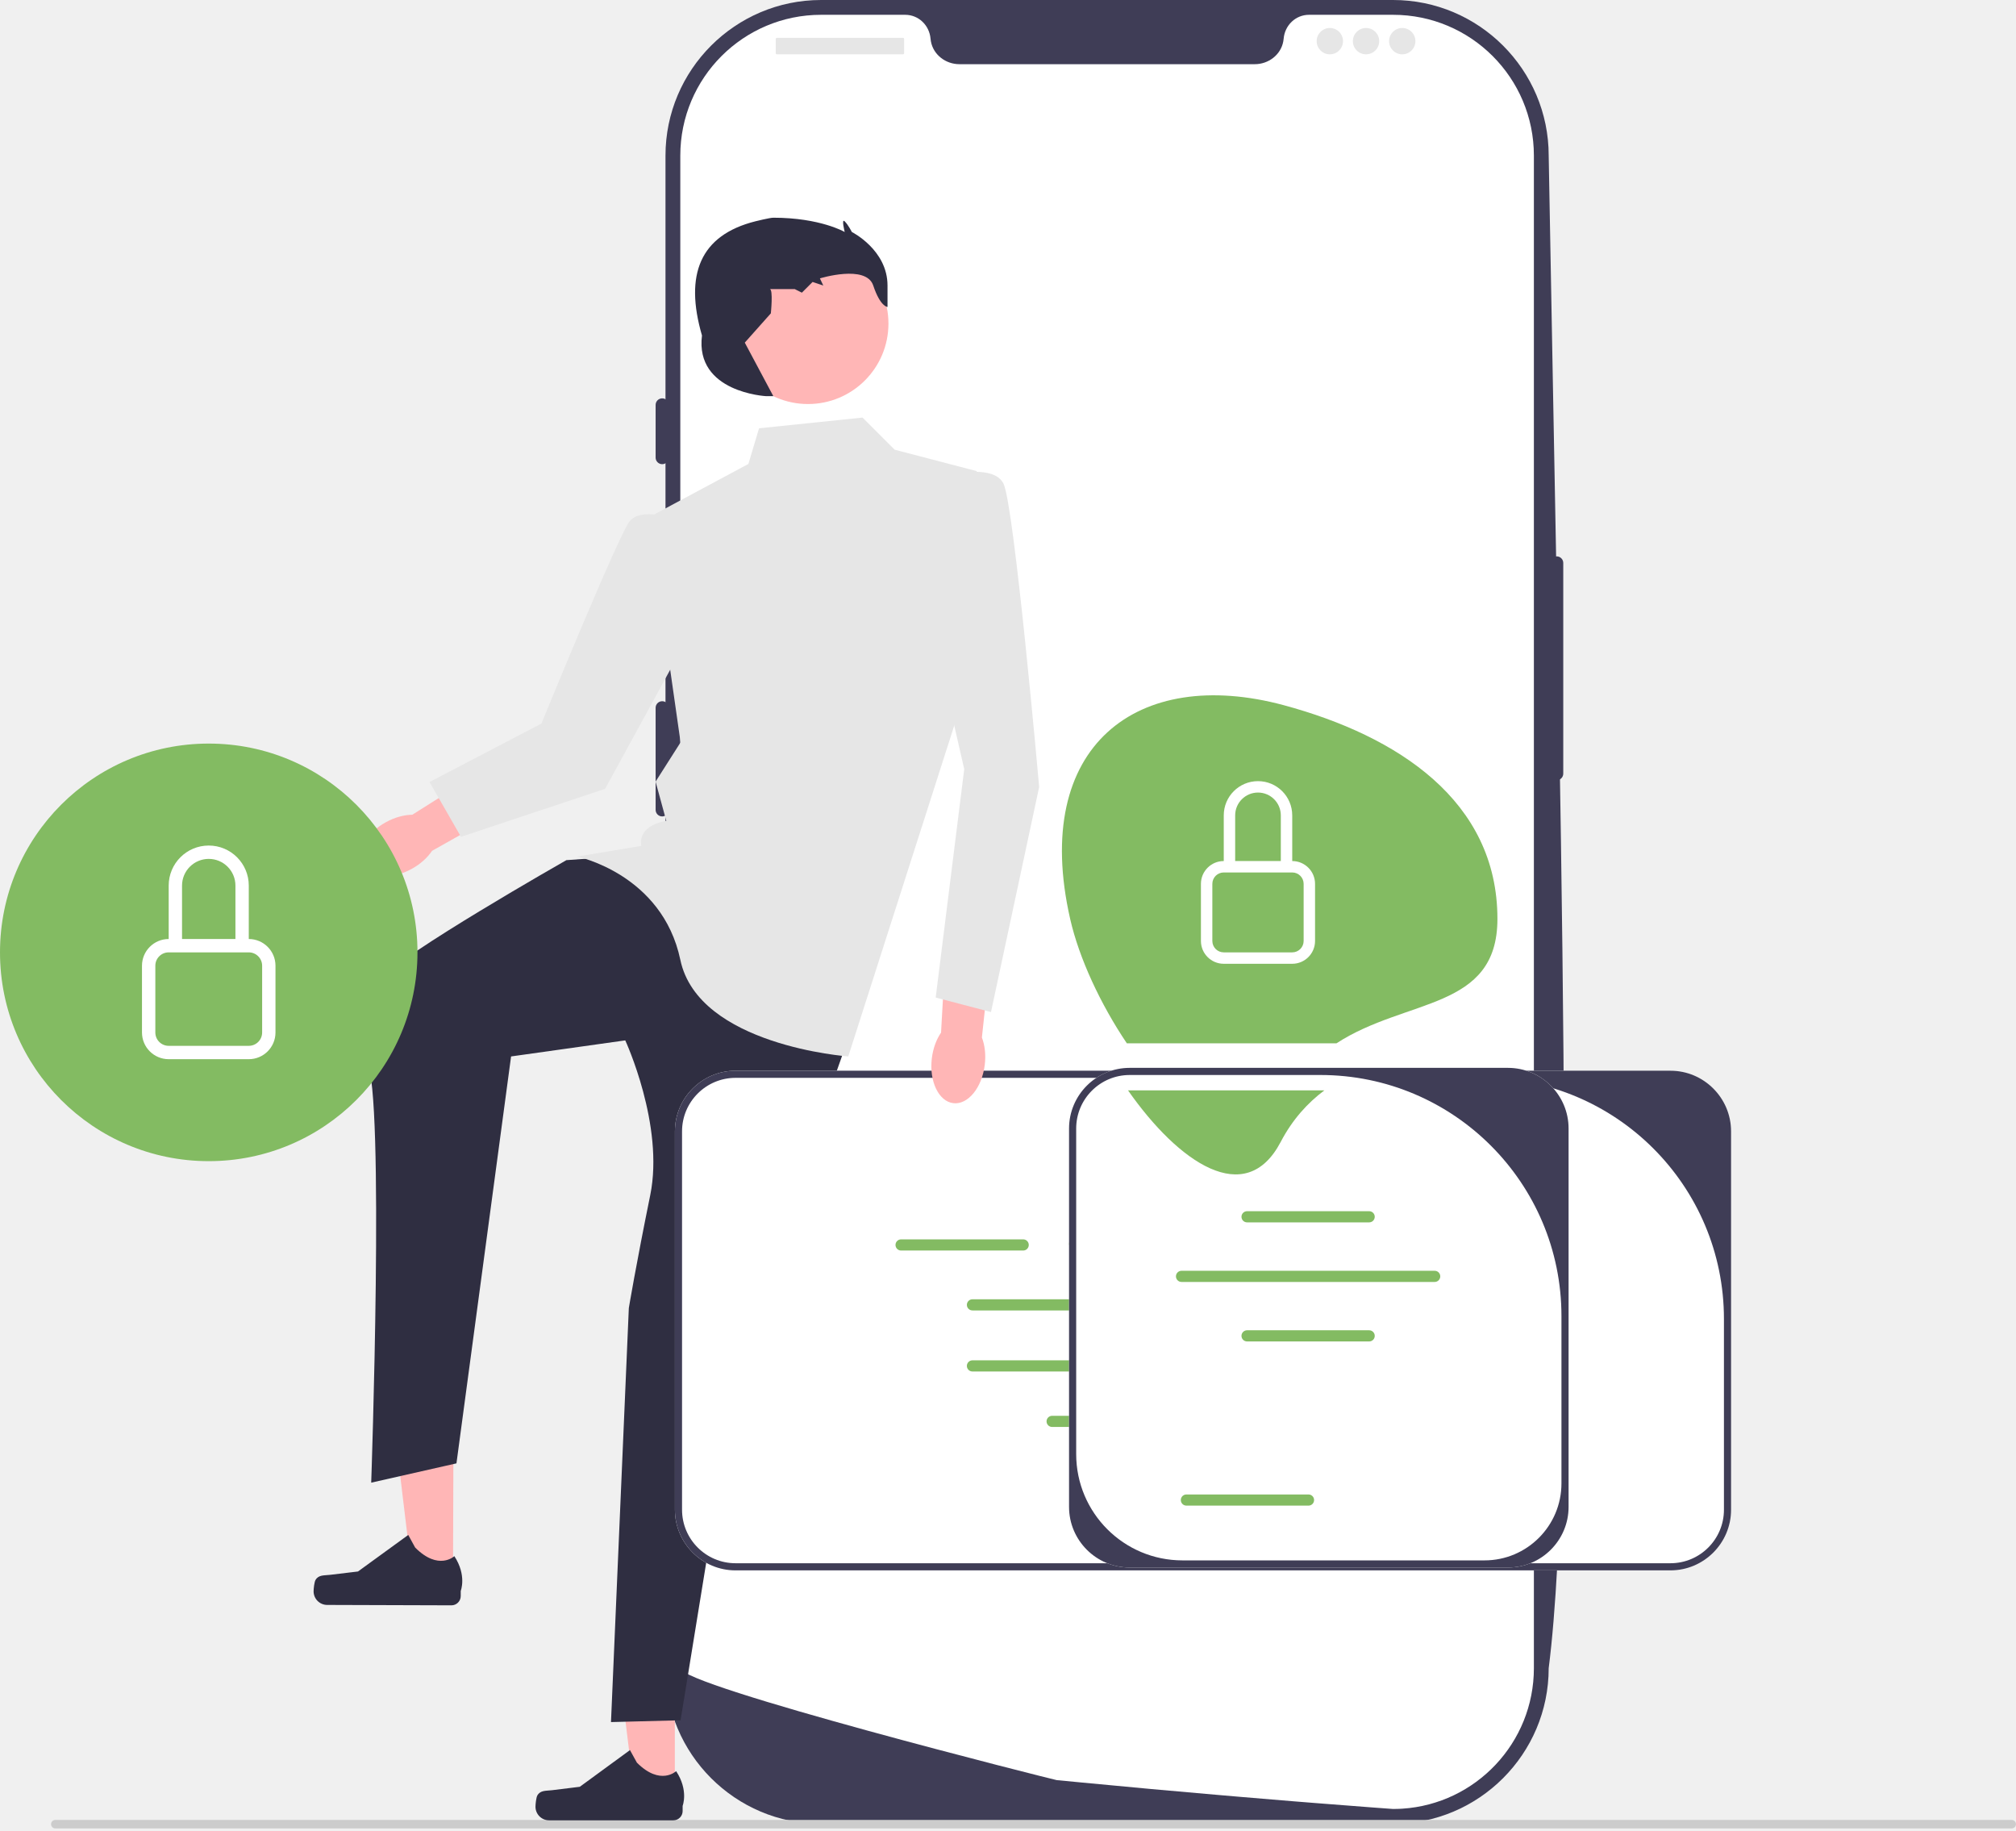
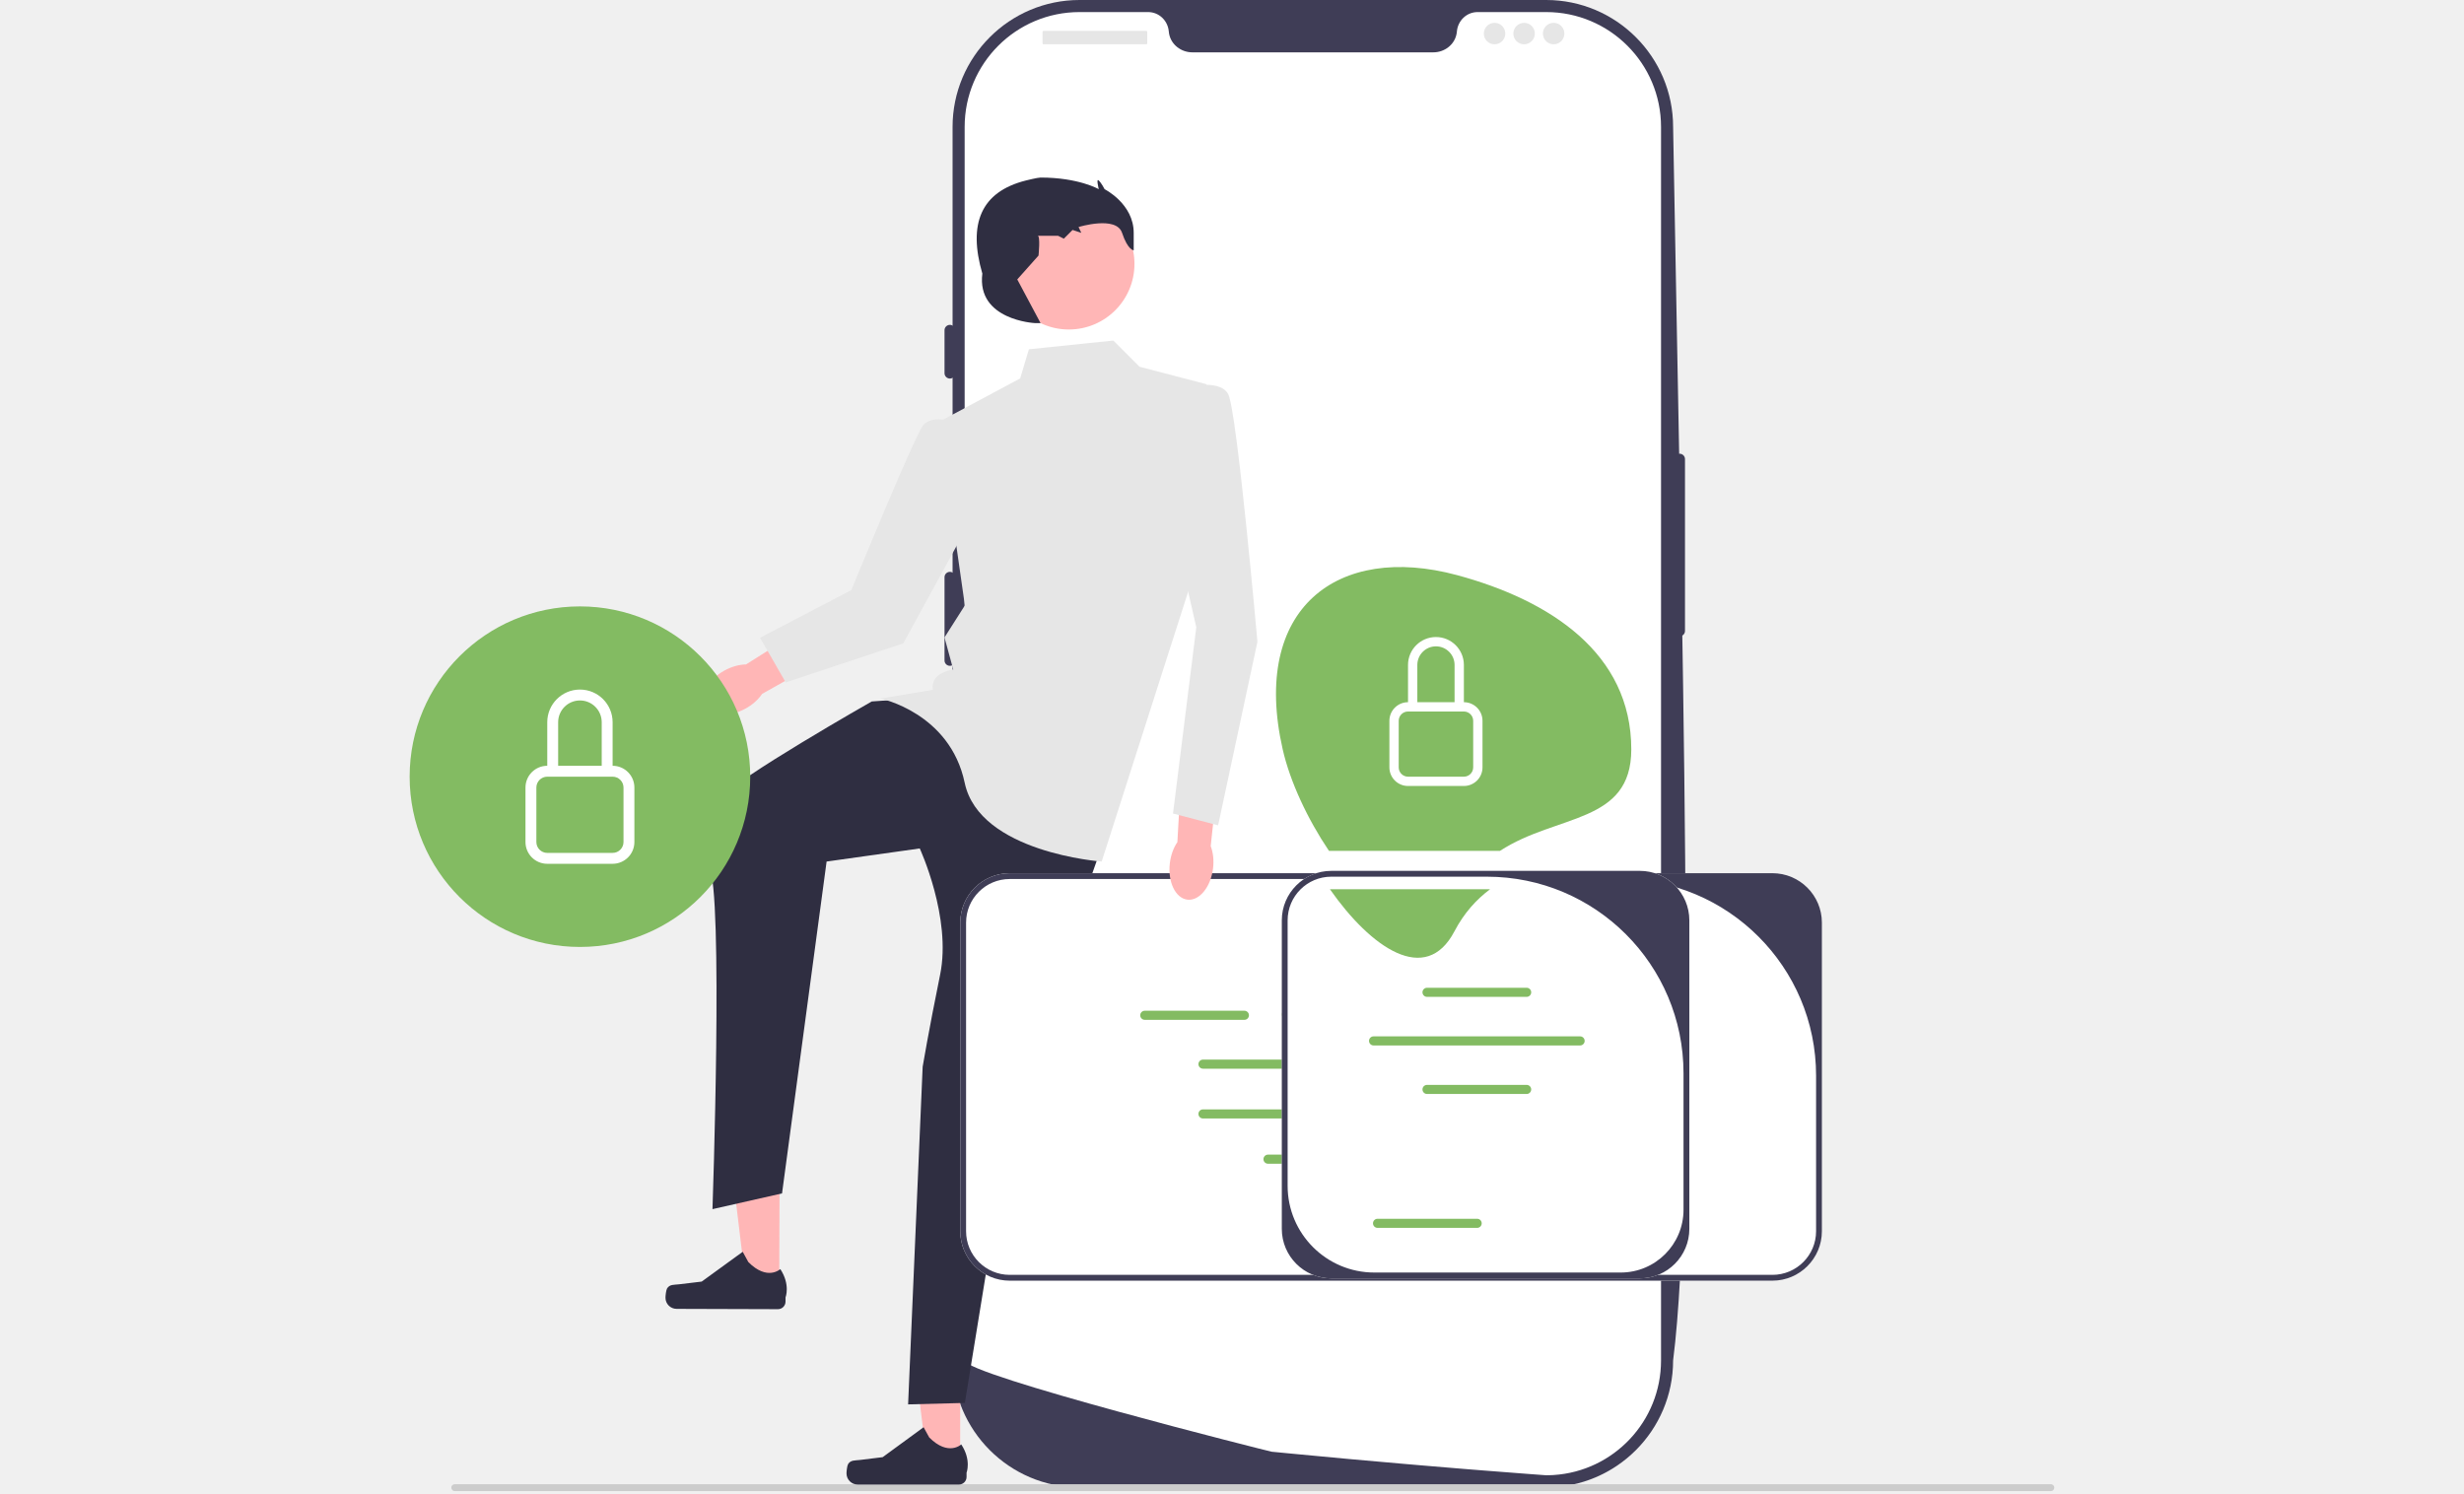
- <svg xmlns="http://www.w3.org/2000/svg" width="565" height="513" viewBox="0 0 565 513" fill="none">
+ <svg xmlns="http://www.w3.org/2000/svg" width="495" height="300" viewBox="0 0 565 513" fill="none">
  <g clip-path="url(#clip0_695_2651)">
    <path d="M390.427 511.006H230.115C206.07 511.006 186.508 491.444 186.508 467.399V43.607C186.508 19.562 206.07 0 230.115 0H390.427C414.471 0 434.033 19.562 434.033 43.607C437.018 213.789 442.106 404.365 434.033 467.399C434.033 491.444 414.471 511.006 390.427 511.006Z" fill="#3F3D56" />
    <path d="M436.271 155.885C435.253 155.885 434.426 156.712 434.426 157.729V216.762C434.426 217.78 435.253 218.607 436.271 218.607C437.288 218.607 438.115 217.78 438.115 216.762V157.729C438.115 156.712 437.288 155.885 436.271 155.885Z" fill="#3F3D56" />
    <path d="M429.884 43.607V467.391C429.884 488.32 413.595 505.44 392.998 506.768H392.988C392.684 506.787 392.38 506.805 392.066 506.814C391.522 506.842 390.978 506.851 390.424 506.851C390.424 506.851 388.395 506.704 384.687 506.427C380.942 506.15 375.491 505.735 368.693 505.191C366.654 505.034 364.505 504.859 362.236 504.675C357.716 504.306 352.754 503.9 347.432 503.439C345.31 503.263 343.115 503.07 340.873 502.876C329.417 501.889 316.587 500.736 303.055 499.426C300.768 499.214 298.462 498.993 296.137 498.762C295.529 498.697 190.66 472.335 190.66 467.391V43.607C190.66 21.811 208.324 4.147 230.12 4.147H253.678C257.441 4.147 260.467 7.081 260.79 10.835C260.817 11.084 260.845 11.333 260.891 11.582C261.574 15.354 265.033 17.983 268.87 17.983H351.675C355.512 17.983 358.971 15.354 359.653 11.582C359.699 11.333 359.727 11.084 359.755 10.835C360.078 7.081 363.103 4.147 366.866 4.147H390.424C412.22 4.147 429.884 21.811 429.884 43.607Z" fill="white" />
    <path d="M185.587 111.61C184.57 111.61 183.742 112.437 183.742 113.454V128.213C183.742 129.23 184.57 130.057 185.587 130.057C186.604 130.057 187.432 129.23 187.432 128.213V113.454C187.432 112.437 186.604 111.61 185.587 111.61Z" fill="#3F3D56" />
    <path d="M185.587 155.885C184.57 155.885 183.742 156.712 183.742 157.729V186.323C183.742 187.341 184.57 188.168 185.587 188.168C186.604 188.168 187.432 187.341 187.432 186.323V157.729C187.432 156.712 186.604 155.885 185.587 155.885Z" fill="#3F3D56" />
    <path d="M185.587 196.47C184.57 196.47 183.742 197.297 183.742 198.315V226.909C183.742 227.926 184.57 228.753 185.587 228.753C186.604 228.753 187.432 227.926 187.432 226.909V198.315C187.432 197.297 186.604 196.47 185.587 196.47Z" fill="#3F3D56" />
    <path d="M253.073 10.608H217.72C217.549 10.608 217.41 10.747 217.41 10.918V14.909C217.41 15.081 217.549 15.22 217.72 15.22H253.073C253.245 15.22 253.383 15.081 253.383 14.909V10.918C253.383 10.747 253.245 10.608 253.073 10.608Z" fill="#E6E6E6" />
    <path d="M372.697 15.22C374.735 15.22 376.387 13.568 376.387 11.53C376.387 9.492 374.735 7.84 372.697 7.84C370.66 7.84 369.008 9.492 369.008 11.53C369.008 13.568 370.66 15.22 372.697 15.22Z" fill="#E6E6E6" />
    <path d="M382.842 15.22C384.88 15.22 386.531 13.568 386.531 11.53C386.531 9.492 384.88 7.84 382.842 7.84C380.804 7.84 379.152 9.492 379.152 11.53C379.152 13.568 380.804 15.22 382.842 15.22Z" fill="#E6E6E6" />
    <path d="M392.99 15.22C395.028 15.22 396.68 13.568 396.68 11.53C396.68 9.492 395.028 7.84 392.99 7.84C390.953 7.84 389.301 9.492 389.301 11.53C389.301 13.568 390.953 15.22 392.99 15.22Z" fill="#E6E6E6" />
    <path d="M14.312 511.106C14.312 511.766 14.842 512.296 15.503 512.296H563.793C564.453 512.296 564.983 511.766 564.983 511.106C564.983 510.446 564.453 509.916 563.793 509.916H15.503C14.842 509.916 14.312 510.446 14.312 511.106Z" fill="#CCCCCC" />
    <path d="M189.132 503.29L177.888 503.289L172.539 459.92L189.134 459.921L189.132 503.29Z" fill="#FFB6B6" />
    <path d="M150.609 503.035C150.259 503.625 150.074 505.528 150.074 506.213C150.074 508.321 151.783 510.03 153.89 510.03H188.711C190.149 510.03 191.314 508.864 191.314 507.426V505.976C191.314 505.976 193.037 501.619 189.49 496.249C189.49 496.249 185.083 500.454 178.497 493.868L176.554 490.349L162.495 500.631L154.703 501.591C152.998 501.8 151.486 501.558 150.609 503.035Z" fill="#2F2E41" />
    <path d="M126.955 443.052L115.711 443.015L110.5 399.629L127.095 399.683L126.955 443.052Z" fill="#FFB6B6" />
    <path d="M88.432 442.675C88.08 443.263 87.889 445.166 87.887 445.851C87.88 447.959 89.583 449.673 91.691 449.68L126.511 449.79C127.949 449.795 129.118 448.633 129.123 447.195L129.127 445.745C129.127 445.745 130.864 441.394 127.334 436.012C127.334 436.012 122.913 440.203 116.348 433.596L114.417 430.072L100.325 440.309L92.53 441.243C90.824 441.448 89.313 441.201 88.432 442.675Z" fill="#2F2E41" />
    <path d="M172.734 240L158.734 241C158.734 241 111.338 267.947 107.338 273.947C103.338 279.947 97.838 288.447 102.838 297.447C107.838 306.447 104.033 415.42 104.033 415.42L127.925 410.015L143.234 296L175.234 291.5C175.234 291.5 186.234 315.232 182.234 334.866C178.234 354.5 176.234 366.5 176.234 366.5L171.234 482.5L190.734 482L208.234 374.5L238.234 289.5L199.234 243.5L172.734 240Z" fill="#2F2E41" />
    <path d="M241.734 117L212.734 120L209.734 130L181.734 145L190.734 208L183.734 219L186.734 230C186.734 230 178.734 231 179.734 237L161.734 240C161.734 240 185.608 244.874 190.671 268.937C195.734 293 237.734 296 237.734 296L270.734 193L273.734 132L250.734 126L241.734 117Z" fill="#E6E6E6" />
    <path d="M226.45 113.205C238.901 113.205 248.994 103.112 248.994 90.661C248.994 78.211 238.901 68.117 226.45 68.117C214 68.117 203.906 78.211 203.906 90.661C203.906 103.112 214 113.205 226.45 113.205Z" fill="#FFB6B6" />
    <path d="M214.733 111C214.733 111 194.733 110 196.733 94C191.783 76.962 196.164 65.899 211.733 62C211.733 62 215.733 61 216.733 61C229.886 61 236.733 65 236.733 65C236.733 65 235.733 61.039 236.733 62.02C237.733 63 238.733 65 238.733 65C238.733 65 248.733 70 248.733 80C248.733 90 248.733 86 248.733 86C248.733 86 246.733 86 244.733 80C242.733 74 229.784 78 229.784 78L230.733 80L227.733 79L224.733 82L222.733 81C222.733 81 214.733 81 215.733 81C216.733 81 216.036 87.796 216.036 87.796L208.733 96L216.733 111H214.733Z" fill="#2F2E41" />
    <path d="M108.179 230.354C102.486 233.461 99.473 238.917 101.451 242.54C103.428 246.163 109.646 246.581 115.34 243.474C117.832 242.114 119.81 240.304 121.081 238.394L145.041 224.925L138.481 213.816L115.558 228.273C113.264 228.309 110.671 228.994 108.179 230.354Z" fill="#FFB6B6" />
    <path d="M188.98 145.467C188.98 145.467 179.588 141.891 176.352 146.195C173.116 150.5 151.739 202.73 151.739 202.73L120.375 219.11L129.195 234.469L169.582 221.023L196.229 172.289L188.98 145.467Z" fill="#E6E6E6" />
    <path d="M485.148 316.998V422.998C485.148 432.372 477.522 439.998 468.148 439.998H206.148C196.774 439.998 189.148 432.372 189.148 422.998V316.998C189.148 307.624 196.774 299.998 206.148 299.998H468.148C477.522 299.998 485.148 307.624 485.148 316.998Z" fill="white" />
    <path d="M485.148 316.998V422.998C485.148 432.372 477.522 439.998 468.148 439.998H206.148C196.774 439.998 189.148 432.372 189.148 422.998V316.998C189.148 307.624 196.774 299.998 206.148 299.998H468.148C477.522 299.998 485.148 307.624 485.148 316.998ZM468.148 437.998C476.433 437.998 483.148 431.282 483.148 422.998V369.557C483.148 332.245 452.901 301.998 415.589 301.998H206.148C197.864 301.998 191.148 308.714 191.148 316.998V422.998C191.148 431.282 197.864 437.998 206.148 437.998H468.148Z" fill="#3F3D56" />
    <path d="M306.758 364.039H272.537C271.675 364.039 270.973 364.741 270.973 365.604C270.973 366.466 271.675 367.168 272.537 367.168H306.758C307.621 367.168 308.322 366.466 308.322 365.604C308.322 364.741 307.621 364.039 306.758 364.039Z" fill="#83BB62" />
    <path d="M358.758 364.039H324.537C323.675 364.039 322.973 364.741 322.973 365.604C322.973 366.466 323.675 367.168 324.537 367.168H358.758C359.621 367.168 360.322 366.466 360.322 365.604C360.322 364.741 359.621 364.039 358.758 364.039Z" fill="#83BB62" />
    <path d="M306.758 381.145H272.537C271.675 381.145 270.973 381.847 270.973 382.71C270.973 383.572 271.675 384.274 272.537 384.274H306.758C307.621 384.274 308.322 383.572 308.322 382.71C308.322 381.847 307.621 381.145 306.758 381.145Z" fill="#83BB62" />
    <path d="M358.758 381.145H324.537C323.675 381.145 322.973 381.847 322.973 382.71C322.973 383.572 323.675 384.274 324.537 384.274H358.758C359.621 384.274 360.322 383.572 360.322 382.71C360.322 381.847 359.621 381.145 358.758 381.145Z" fill="#83BB62" />
    <path d="M412.322 382.71C412.322 381.847 411.621 381.145 410.758 381.145H376.537C375.675 381.145 374.973 381.847 374.973 382.71C374.973 383.572 375.675 384.274 376.537 384.274H410.758C411.621 384.274 412.322 383.572 412.322 382.71Z" fill="#83BB62" />
    <path d="M286.758 350.381C287.621 350.381 288.322 349.679 288.322 348.816C288.322 347.953 287.621 347.251 286.758 347.251H252.537C251.675 347.251 250.973 347.953 250.973 348.816C250.973 349.679 251.675 350.381 252.537 350.381H286.758Z" fill="#83BB62" />
    <path d="M387.537 349.744H421.758C422.621 349.744 423.322 349.042 423.322 348.179C423.322 347.317 422.621 346.615 421.758 346.615H387.537C386.675 346.615 385.973 347.317 385.973 348.179C385.973 349.042 386.675 349.744 387.537 349.744Z" fill="#83BB62" />
    <path d="M301.174 350.073H372.121C372.984 350.073 373.685 349.371 373.685 348.508C373.685 347.646 372.984 346.944 372.121 346.944H301.174C300.311 346.944 299.609 347.646 299.609 348.508C299.609 349.371 300.311 350.073 301.174 350.073Z" fill="#83BB62" />
    <path d="M329.09 396.687H294.869C294.007 396.687 293.305 397.389 293.305 398.251C293.305 399.114 294.007 399.816 294.869 399.816H329.09C329.953 399.816 330.654 399.114 330.654 398.251C330.654 397.389 329.953 396.687 329.09 396.687Z" fill="#83BB62" />
    <path d="M439.609 316.199V422.199C439.609 431.573 431.983 439.199 422.609 439.199H316.609C307.235 439.199 299.609 431.573 299.609 422.199V316.199C299.609 306.825 307.235 299.199 316.609 299.199H422.609C431.983 299.199 439.609 306.825 439.609 316.199Z" fill="white" />
    <path d="M439.609 316.199V422.199C439.609 431.573 431.983 439.199 422.609 439.199H316.609C307.235 439.199 299.609 431.573 299.609 422.199V316.199C299.609 306.825 307.235 299.199 316.609 299.199H422.609C431.983 299.199 439.609 306.825 439.609 316.199ZM416.034 437.199C427.95 437.199 437.609 427.539 437.609 415.623V368.758C437.609 331.446 407.362 301.199 370.05 301.199H316.609C308.325 301.199 301.609 307.914 301.609 316.199V407.409C301.609 423.862 314.947 437.199 331.399 437.199L416.034 437.199Z" fill="#3F3D56" />
    <path d="M383.719 342.491H349.498C348.636 342.491 347.934 341.789 347.934 340.926C347.934 340.063 348.636 339.362 349.498 339.362H383.719C384.582 339.362 385.283 340.063 385.283 340.926C385.283 341.789 384.582 342.491 383.719 342.491Z" fill="#83BB62" />
    <path d="M383.719 375.855H349.498C348.636 375.855 347.934 375.153 347.934 374.29C347.934 373.427 348.636 372.726 349.498 372.726H383.719C384.582 372.726 385.283 373.427 385.283 374.29C385.283 375.153 384.582 375.855 383.719 375.855Z" fill="#83BB62" />
    <path d="M366.719 421.855H332.498C331.636 421.855 330.934 421.153 330.934 420.29C330.934 419.427 331.636 418.726 332.498 418.726H366.719C367.582 418.726 368.283 419.427 368.283 420.29C368.283 421.153 367.582 421.855 366.719 421.855Z" fill="#83BB62" />
    <path d="M402.082 359.184H331.135C330.272 359.184 329.57 358.482 329.57 357.619C329.57 356.756 330.272 356.055 331.135 356.055H402.082C402.945 356.055 403.646 356.756 403.646 357.619C403.646 358.482 402.945 359.184 402.082 359.184Z" fill="#83BB62" />
    <path d="M419.666 257.461C419.666 224.394 391.718 206.204 359.793 197.588C318.862 186.542 288.885 208.894 299.919 257.461C302.42 268.469 308.402 281.325 315.806 292.322H374.56C394.186 279.544 419.666 283.128 419.666 257.461Z" fill="#83BB62" />
    <path d="M358.915 319.971C362.257 313.6 366.494 309.003 371.163 305.504H316.133C330.296 325.736 349.08 338.721 358.915 319.971Z" fill="#83BB62" />
    <path d="M352.562 222.062C356.095 222.062 358.959 224.926 358.959 228.459V241.252H346.166V228.459C346.166 224.926 349.029 222.062 352.562 222.062ZM362.158 241.252V228.459C362.158 223.159 357.862 218.864 352.562 218.864C347.263 218.864 342.967 223.159 342.967 228.459V241.252C339.434 241.252 336.57 244.116 336.57 247.649V263.641C336.57 267.174 339.434 270.038 342.967 270.038H362.158C365.69 270.038 368.554 267.174 368.554 263.641V247.649C368.554 244.116 365.69 241.252 362.158 241.252ZM342.967 244.451H362.158C363.924 244.451 365.356 245.883 365.356 247.649V263.641C365.356 265.407 363.924 266.839 362.158 266.839H342.967C341.201 266.839 339.769 265.407 339.769 263.641V247.649C339.769 245.883 341.201 244.451 342.967 244.451Z" fill="white" />
    <path d="M261.151 296.543C260.38 302.983 263.077 308.602 267.175 309.093C271.273 309.584 275.221 304.761 275.992 298.321C276.33 295.502 276.003 292.84 275.185 290.697L278.11 263.368L265.256 262.268L263.736 289.326C262.435 291.215 261.489 293.724 261.151 296.543Z" fill="#FFB6B6" />
    <path d="M264.234 133.5C264.234 133.5 278.234 129.5 281.234 135.5C284.234 141.5 291.234 220.5 291.234 220.5L277.734 283.559L262.234 279.5L270.234 215.5L259.234 167.5L264.234 133.5Z" fill="#E6E6E6" />
    <path d="M58.5 325.34C90.809 325.34 117 299.148 117 266.84C117 234.531 90.809 208.34 58.5 208.34C26.191 208.34 0 234.531 0 266.84C0 299.148 26.191 325.34 58.5 325.34Z" fill="#83BB62" />
    <path d="M58.499 240.65C62.632 240.65 65.982 244.001 65.982 248.133V263.098H51.017V248.133C51.017 244.001 54.367 240.65 58.499 240.65ZM69.723 263.098V248.133C69.723 241.934 64.698 236.909 58.499 236.909C52.301 236.909 47.276 241.934 47.276 248.133V263.098C43.143 263.098 39.793 266.448 39.793 270.581V289.287C39.793 293.42 43.143 296.77 47.276 296.77H69.723C73.856 296.77 77.206 293.42 77.206 289.287V270.581C77.206 266.448 73.856 263.098 69.723 263.098ZM47.276 266.839H69.723C71.79 266.839 73.465 268.514 73.465 270.581V289.287C73.465 291.353 71.79 293.028 69.723 293.028H47.276C45.209 293.028 43.534 291.353 43.534 289.287V270.581C43.534 268.514 45.209 266.839 47.276 266.839Z" fill="white" />
  </g>
  <defs>
    <clipPath id="clip0_695_2651">
      <rect width="564.984" height="512.296" fill="white" />
    </clipPath>
  </defs>
</svg>
